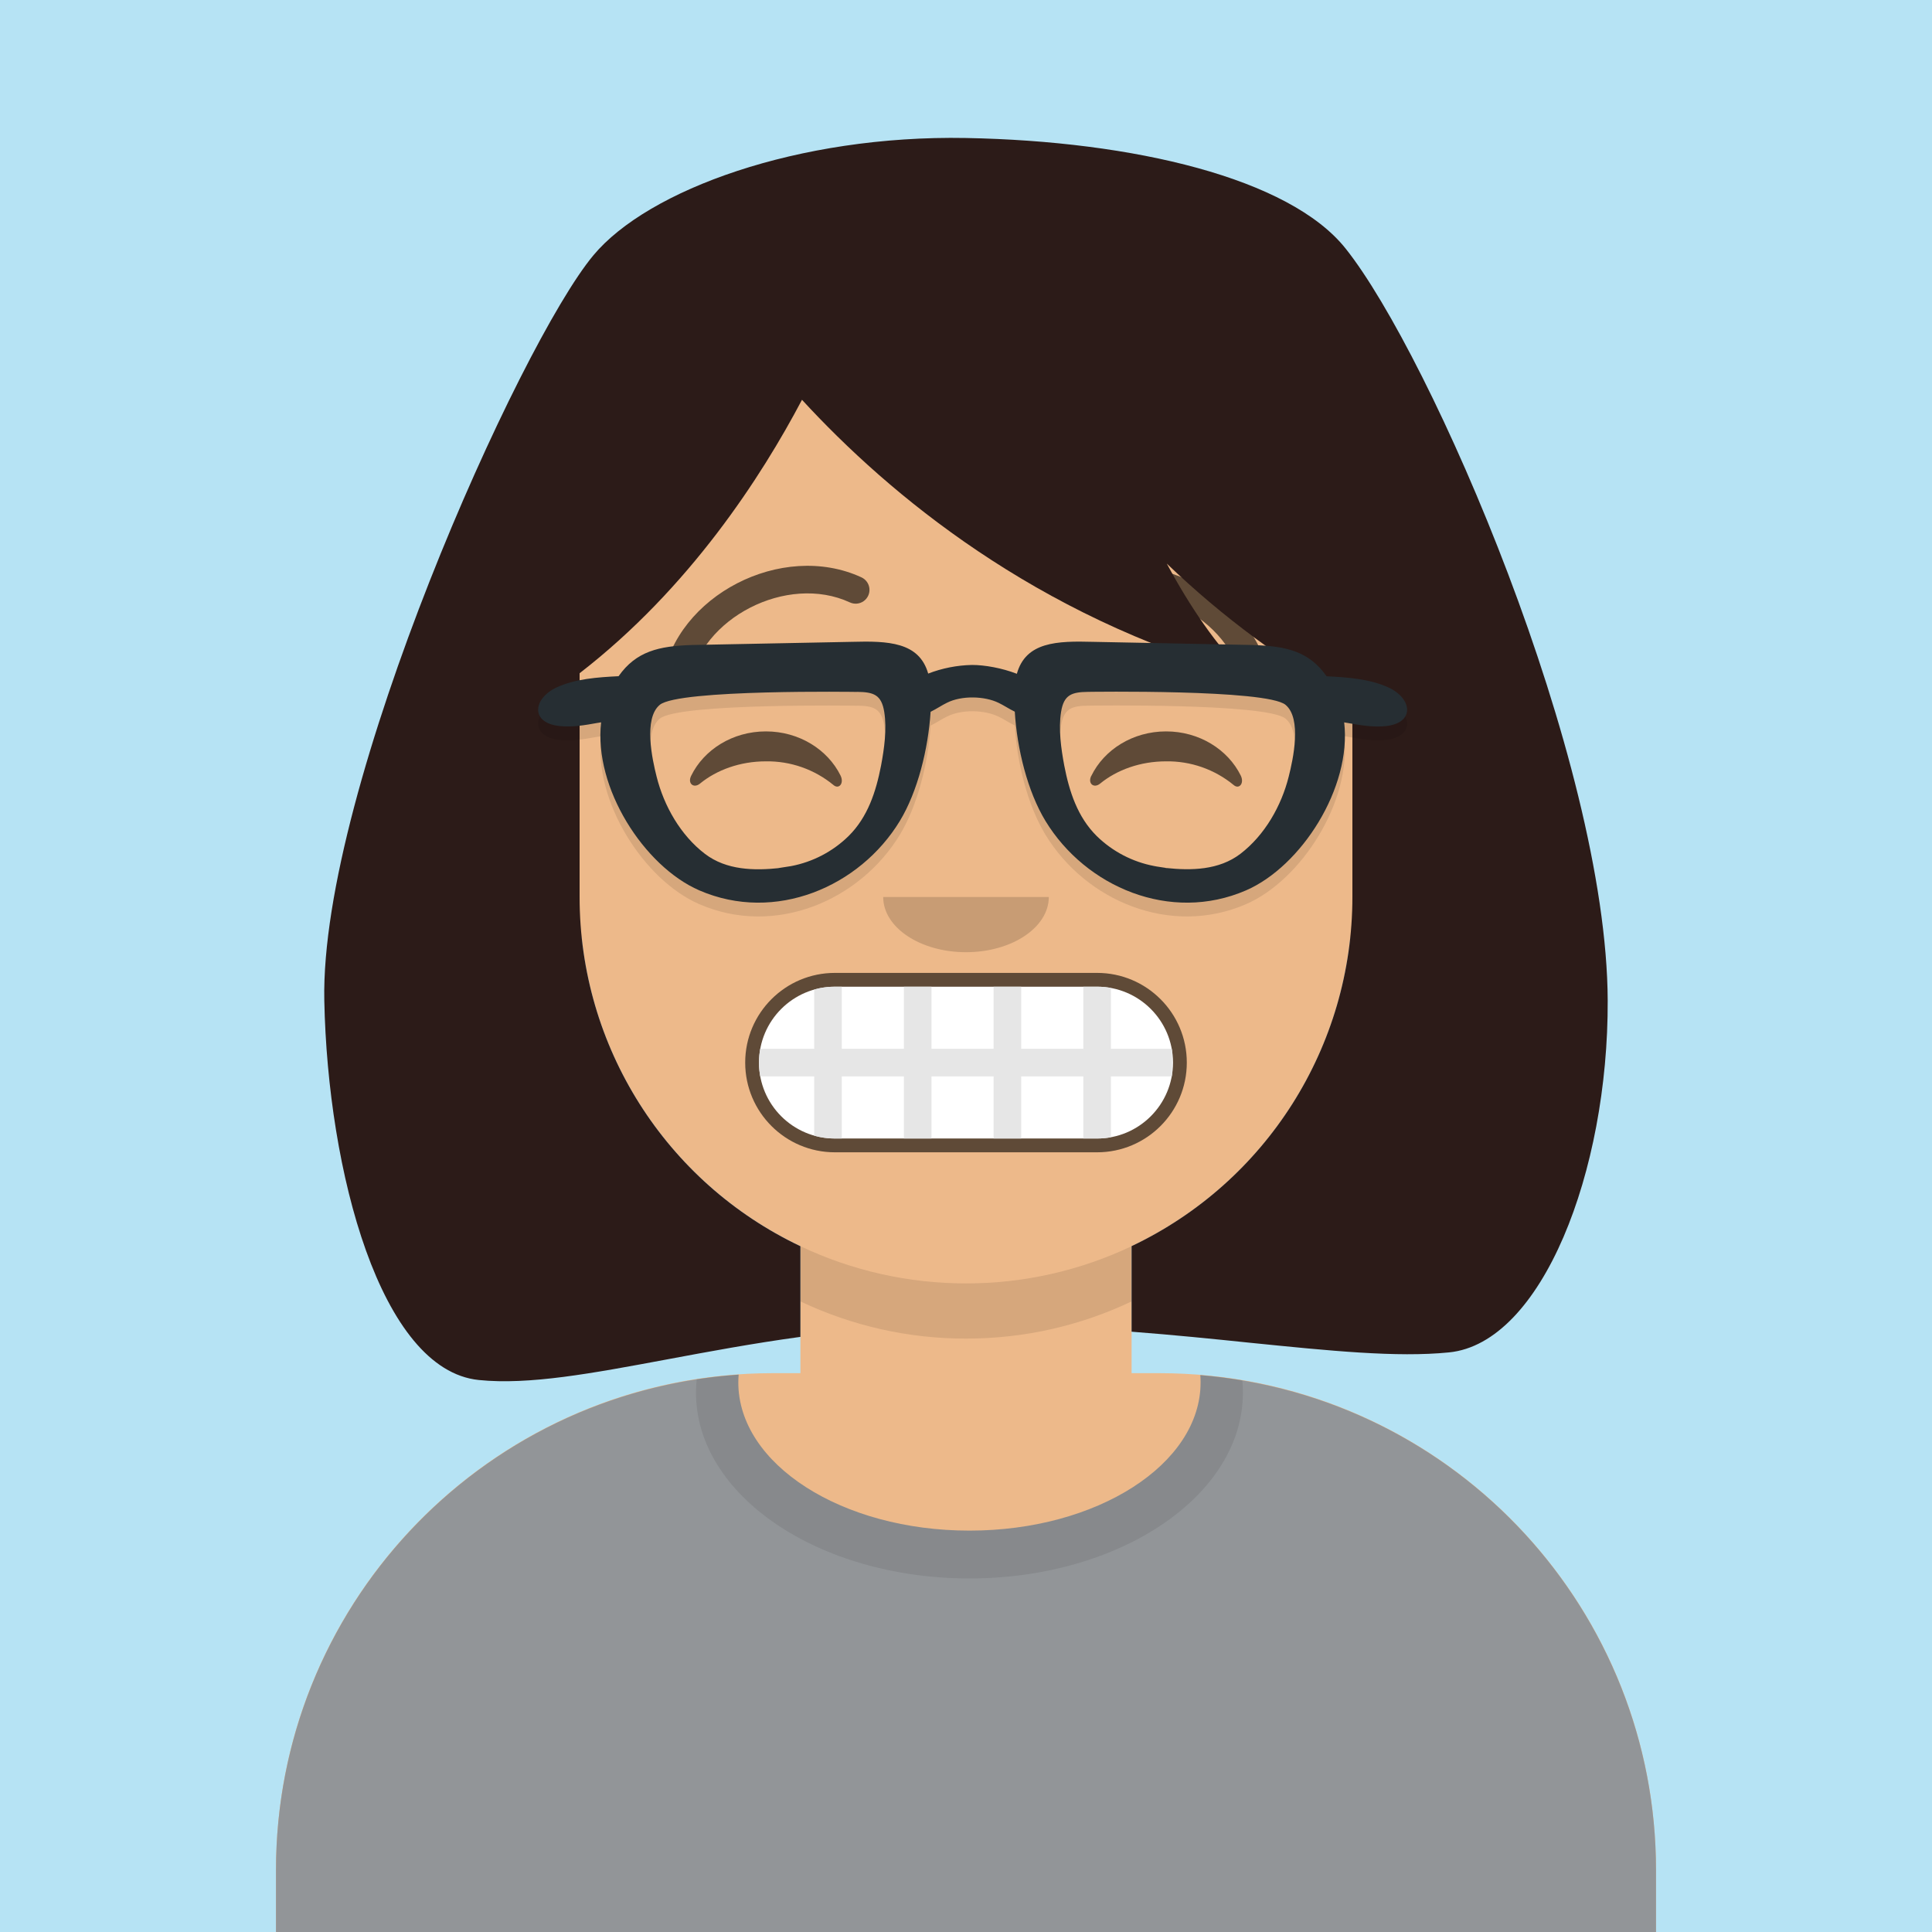
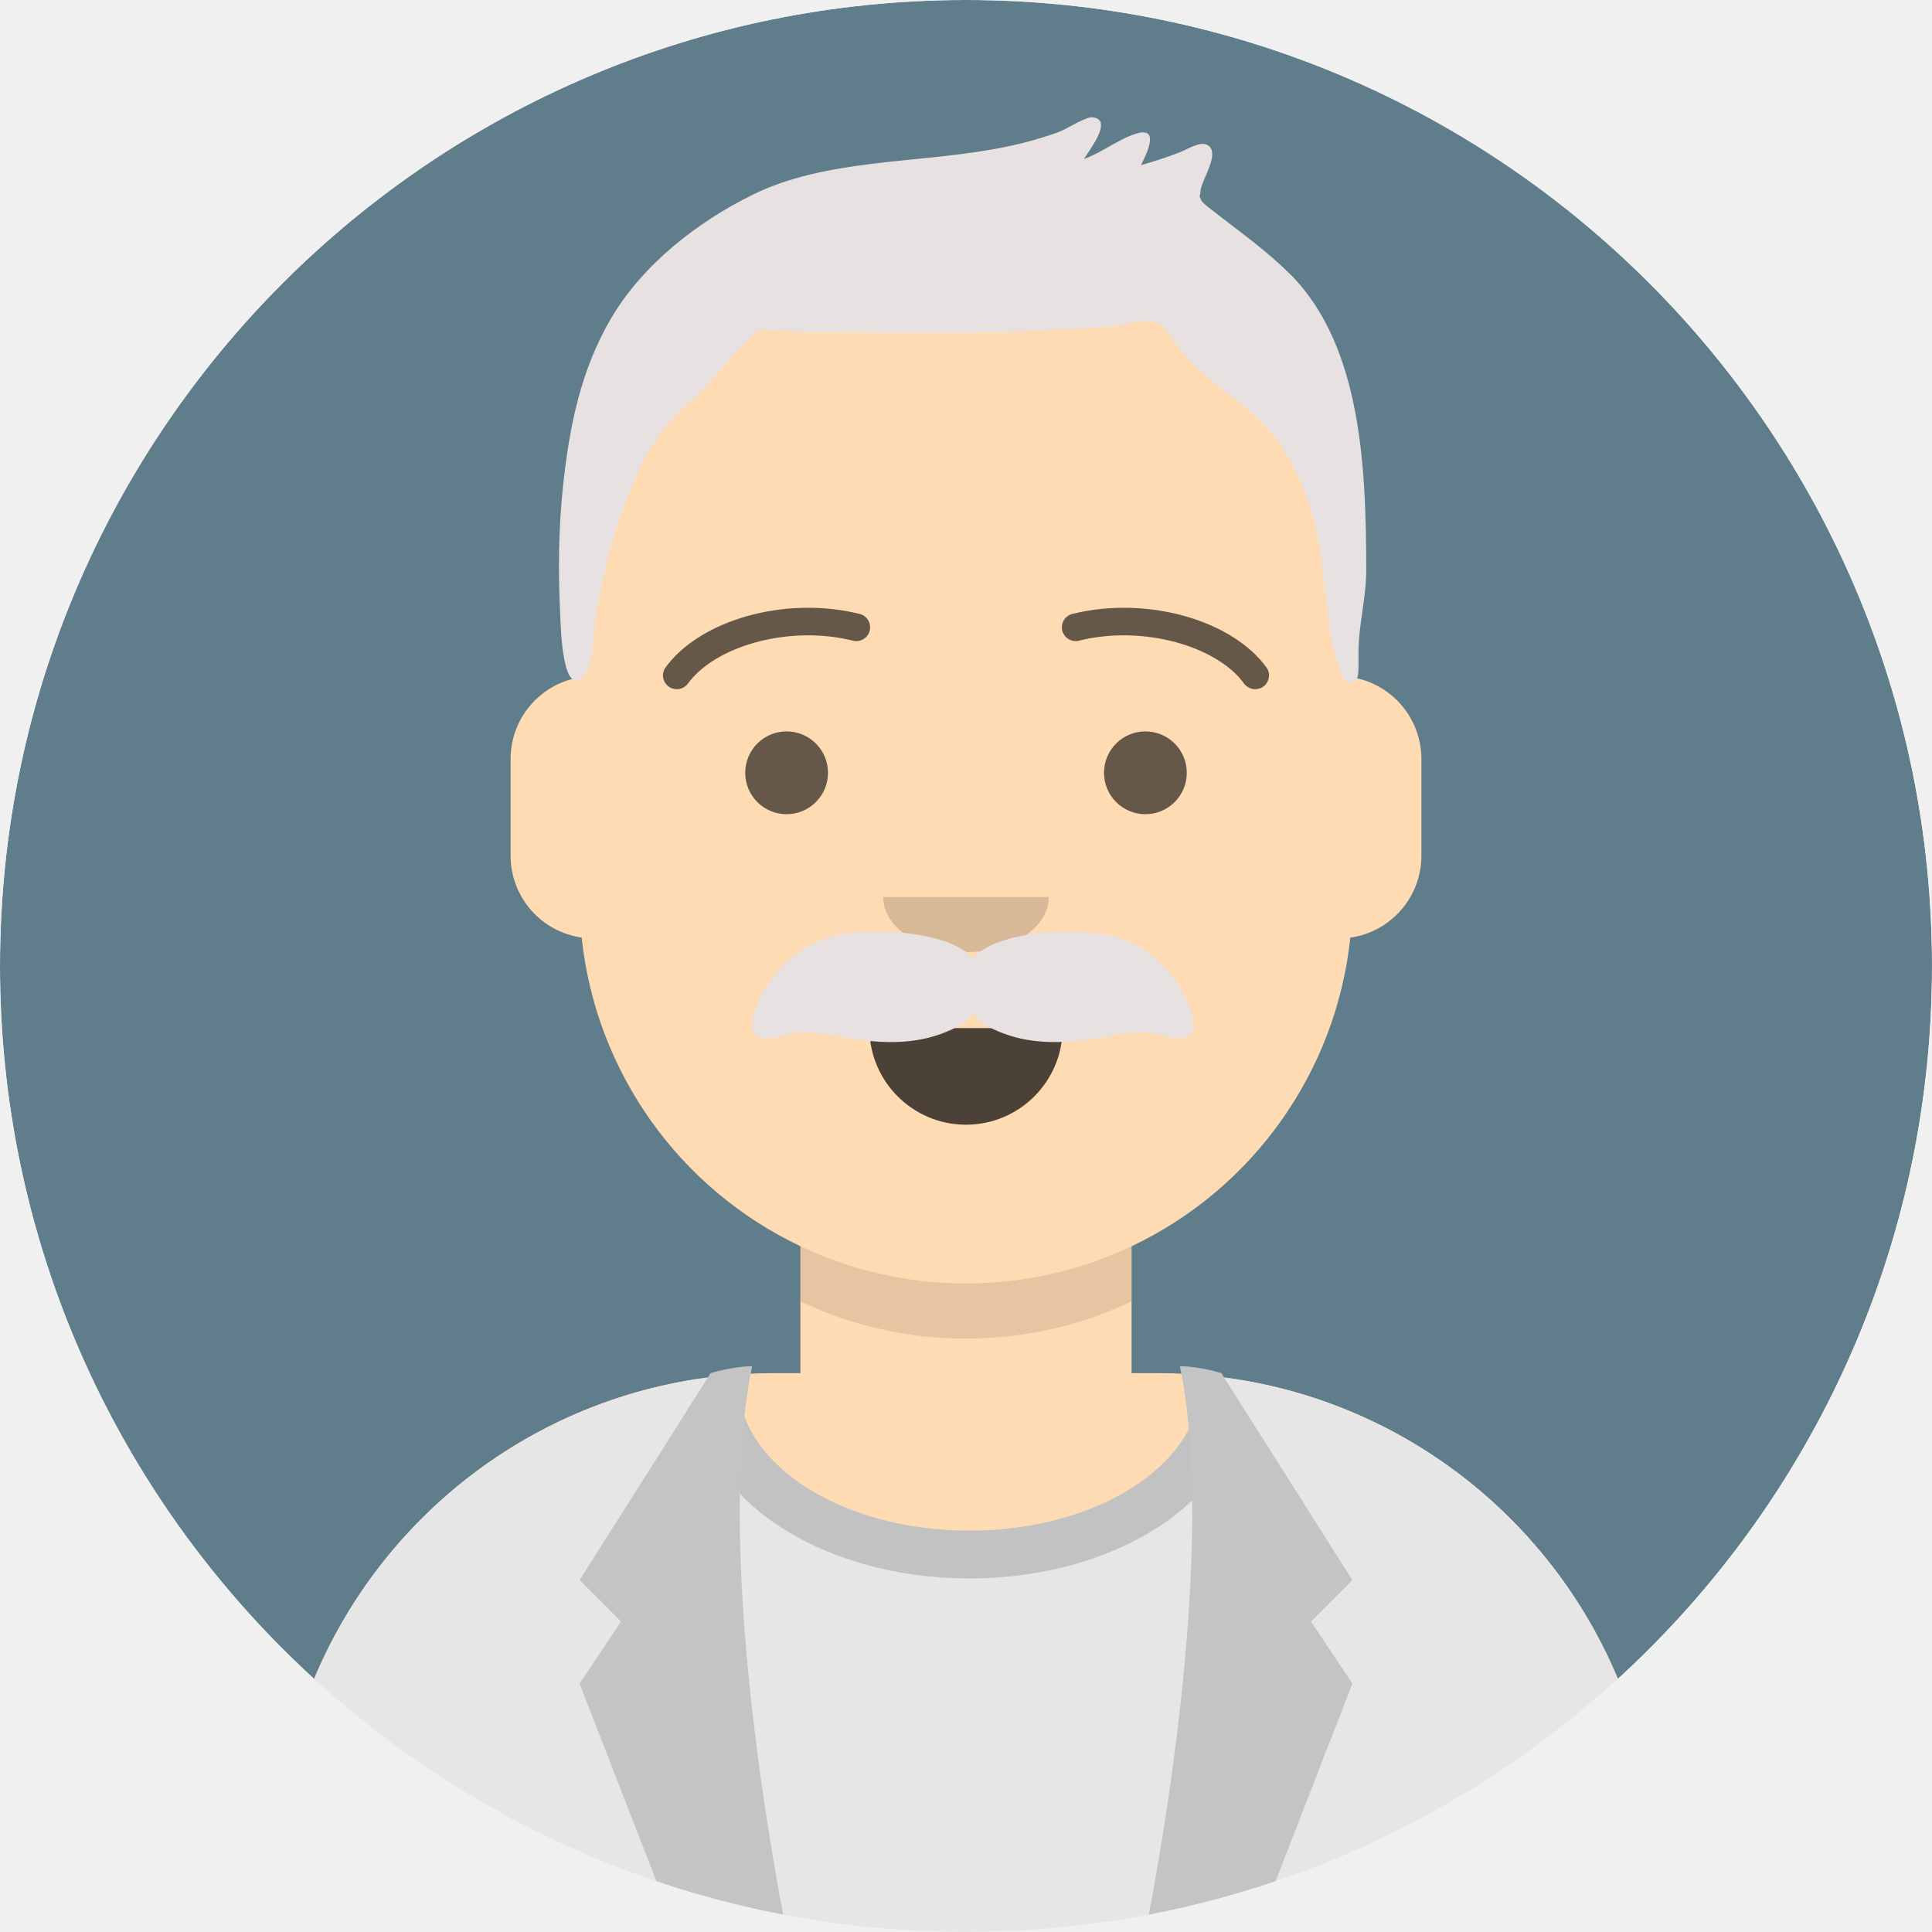
- <svg xmlns="http://www.w3.org/2000/svg" viewBox="0 0 280 280" fill="none" shape-rendering="auto">
-   <mask id="viewboxMask">
-     <rect width="280" height="280" rx="0" ry="0" x="0" y="0" fill="#fff" />
-   </mask>
-   <g mask="url(#viewboxMask)">
-     <rect fill="#b6e3f4" width="280" height="280" x="0" y="0" />
-     <g transform="translate(8)">
-       <path d="M132 36a56 56 0 0 0-56 56v6.17A12 12 0 0 0 66 110v14a12 12 0 0 0 10.3 11.88 56.04 56.04 0 0 0 31.7 44.73v18.4h-4a72 72 0 0 0-72 72v9h200v-9a72 72 0 0 0-72-72h-4v-18.39a56.04 56.04 0 0 0 31.7-44.73A12 12 0 0 0 198 124v-14a12 12 0 0 0-10-11.83V92a56 56 0 0 0-56-56Z" fill="#edb98a" />
-       <path d="M108 180.61v8a55.79 55.79 0 0 0 24 5.39c8.59 0 16.73-1.93 24-5.39v-8a55.79 55.79 0 0 1-24 5.39 55.79 55.79 0 0 1-24-5.39Z" fill="#000" fill-opacity=".1" />
-       <g transform="translate(0 170)">
-         <path d="M132.5 51.83c18.5 0 33.5-9.62 33.5-21.48 0-.36-.01-.7-.04-1.06A72 72 0 0 1 232 101.04V110H32v-8.95a72 72 0 0 1 67.05-71.83c-.03.37-.05.75-.05 1.13 0 11.86 15 21.48 33.5 21.48Z" fill="#929598" />
-         <path d="M132.5 58.76c21.89 0 39.63-12.05 39.63-26.91 0-.6-.02-1.2-.08-1.8-2-.33-4.03-.59-6.1-.76.04.35.05.7.05 1.06 0 11.86-15 21.48-33.5 21.48S99 42.2 99 30.35c0-.38.02-.76.05-1.13-2.06.14-4.08.36-6.08.67-.07.65-.1 1.3-.1 1.96 0 14.86 17.74 26.91 39.63 26.91Z" fill="#000" fill-opacity=".08" />
-       </g>
-       <g transform="translate(78 134)">
-         <rect x="22" y="7" width="64" height="26" rx="13" fill="#000" fill-opacity=".6" />
-         <rect x="24" y="9" width="60" height="22" rx="11" fill="#fff" />
-         <path d="M24.18 18H32V9.41A11 11 0 0 1 35 9h1v9h9V9h4v9h9V9h4v9h9V9h2c.68 0 1.35.06 2 .18V18h8.82l.05.28v3.44l-.05.28H75v8.82c-.65.12-1.32.18-2 .18h-2v-9h-9v9h-4v-9h-9v9h-4v-9h-9v9h-1a11 11 0 0 1-3-.41V22h-7.82a11.06 11.06 0 0 1 0-4Z" fill="#E6E6E6" />
-       </g>
-       <g transform="translate(104 122)">
-         <path fill-rule="evenodd" clip-rule="evenodd" d="M16 8c0 4.42 5.37 8 12 8s12-3.58 12-8" fill="#000" fill-opacity=".16" />
-       </g>
-       <g transform="translate(76 90)">
-         <path d="M16.16 22.45c1.85-3.8 6-6.45 10.84-6.45 4.81 0 8.96 2.63 10.82 6.4.55 1.13-.24 2.05-1.03 1.37a15.05 15.05 0 0 0-9.8-3.43c-3.73 0-7.12 1.24-9.55 3.23-.9.73-1.82-.01-1.28-1.12ZM74.16 22.45c1.85-3.8 6-6.45 10.84-6.45 4.81 0 8.96 2.63 10.82 6.4.55 1.13-.24 2.05-1.03 1.37a15.05 15.05 0 0 0-9.8-3.43c-3.74 0-7.13 1.24-9.56 3.23-.9.73-1.82-.01-1.28-1.12Z" fill-rule="evenodd" clip-rule="evenodd" fill="#000" fill-opacity=".6" />
-       </g>
-       <g transform="translate(76 82)">
-         <path d="M15.98 17.13C17.48 7.6 30.06 1.1 39.16 5.3a2 2 0 1 0 1.68-3.63c-11.5-5.3-26.9 2.66-28.82 14.84a2 2 0 0 0 3.96.63ZM96.02 17.13C94.52 7.6 81.94 1.1 72.84 5.3a2 2 0 1 1-1.68-3.63c11.5-5.3 26.9 2.66 28.82 14.84a2 2 0 0 1-3.96.63Z" fill="#000" fill-opacity=".6" />
-       </g>
-       <g transform="translate(-1)">
-         <path d="M40 145c-.62-30.84 28.32-95.2 39-108 7.92-9.5 29.7-17.45 54-17 24.3.45 46.86 5.81 55 16 12.32 15.43 37.87 74.08 38 109 .1 24.8-9.54 49.66-23 51-7.6.76-17.26-.23-28.86-1.4-5.3-.55-11.02-1.13-17.14-1.6V180.6A56 56 0 0 0 189 130v-28.44a130.34 130.34 0 0 1-26.9-19.88c3.35 6.24 7.19 11.9 11.51 16.2-30.57-8.59-51.71-26.16-64.38-39.94C103.39 69.02 92.96 85.23 77 97.57V130a56 56 0 0 0 32 50.61v13.14c-6.95.95-13.41 2.16-19.36 3.27-10.85 2.02-19.98 3.73-27.26 2.98-14.22-1.47-21.88-30.2-22.38-55Z" fill="#2c1b18" />
-       </g>
-       <g transform="translate(49 72)" />
-       <g transform="translate(62 42)">
-         <g fill-rule="evenodd" clip-rule="evenodd">
-           <path d="M111.71 53.49c4.67.16 8 .88 10.55 4.52 3.01.15 6.25.37 8.98 1.63 3.39 1.56 3.9 5.1-.36 5.59-1.86.2-3.72-.12-5.55-.45l-.19-.03-.33-.06c1.1 9.46-6.21 20.87-14.23 24.35C99.6 93.8 87.34 88.53 81.53 79c-2.62-4.3-4.14-10.51-4.46-15.86-.42-.2-.83-.44-1.23-.67-.38-.22-.76-.44-1.12-.61-2-.98-5.34-1.1-7.5 0-.35.17-.7.37-1.05.58-.42.25-.86.5-1.3.72C64.53 68.5 63.01 74.7 60.4 79c-5.8 9.53-18.07 14.8-29.05 10.04-8.02-3.48-15.33-14.89-14.23-24.35l-.33.06-.2.03c-1.83.33-3.7.66-5.55.45-4.27-.5-3.74-4.03-.36-5.6 2.72-1.25 5.96-1.47 8.97-1.62 2.55-3.63 5.88-4.36 10.55-4.52l23.29-.46c5.19-.14 9.72 0 11.03 4.6a18.7 18.7 0 0 1 6.35-1.25c1.86 0 4.35.45 6.5 1.28 1.3-4.64 5.83-4.77 11.03-4.63l23.3.46Zm-24.03 6.78c-2.37.03-3.5.42-3.9 2.9-.4 2.5 0 5.31.46 7.78.73 3.77 1.92 7.46 4.71 10.22a16.24 16.24 0 0 0 8.32 4.34c.11.03.54.1.96.16.63.1 1.23.18.71.13l-.1-.01h-.06a47.08 47.08 0 0 1 .16 0c3.73.4 7.72.32 10.82-2.04 3.53-2.7 5.95-6.95 7.01-11.2.63-2.48 1.93-8.42-.46-10.4-2.73-2.28-28.63-1.88-28.63-1.88Zm-33.43 0c2.37.03 3.5.42 3.9 2.9.4 2.5 0 5.32-.46 7.78-.73 3.77-1.92 7.46-4.71 10.22a16.23 16.23 0 0 1-8.32 4.35l-.96.15c-.64.1-1.26.19-.68.13-3.73.4-7.74.32-10.85-2.05-3.53-2.69-5.95-6.95-7.01-11.2-.63-2.48-1.93-8.42.46-10.4 2.73-2.28 28.63-1.87 28.63-1.87Zm-10.93 25.5Z" fill="#000" fill-opacity=".1" />
-           <path d="M111.71 51.49c4.67.16 8 .88 10.55 4.52 3.01.15 6.25.37 8.98 1.63 3.39 1.56 3.9 5.1-.36 5.59-1.86.2-3.72-.12-5.55-.45l-.19-.03-.33-.06c1.1 9.46-6.21 20.87-14.23 24.35C99.6 91.8 87.34 86.53 81.53 77c-2.62-4.3-4.14-10.51-4.46-15.86-.42-.2-.83-.44-1.23-.67-.38-.22-.76-.44-1.12-.61-2-.98-5.34-1.1-7.5 0-.35.17-.7.37-1.05.58-.42.25-.86.5-1.3.72C64.53 66.5 63.01 72.7 60.4 77c-5.8 9.53-18.07 14.8-29.05 10.04-8.02-3.48-15.33-14.89-14.23-24.35-.11 0-.22.03-.33.05l-.2.03c-1.83.33-3.7.66-5.55.45-4.27-.5-3.74-4.03-.36-5.6 2.72-1.25 5.96-1.47 8.97-1.62 2.55-3.63 5.88-4.36 10.55-4.52l23.29-.46c5.19-.14 9.72 0 11.03 4.6a18.7 18.7 0 0 1 6.35-1.25c1.86 0 4.35.45 6.5 1.28 1.3-4.64 5.83-4.77 11.03-4.63l23.3.46Zm-24.03 6.78c-2.37.03-3.5.42-3.9 2.9-.4 2.5 0 5.31.46 7.78.73 3.77 1.92 7.46 4.71 10.22a16.24 16.24 0 0 0 8.32 4.34c.11.03.54.1.96.16.63.1 1.23.18.71.13l-.1-.01h-.06a47.08 47.08 0 0 1 .16 0c3.73.4 7.72.32 10.82-2.04 3.53-2.7 5.95-6.95 7.01-11.2.63-2.48 1.93-8.42-.46-10.4-2.73-2.28-28.63-1.88-28.63-1.88Zm-33.43 0c2.37.03 3.5.42 3.9 2.9.4 2.5 0 5.32-.46 7.78-.73 3.77-1.92 7.46-4.71 10.22a16.23 16.23 0 0 1-8.32 4.35l-.96.15c-.64.1-1.26.19-.68.13-3.73.4-7.74.32-10.85-2.05-3.53-2.69-5.95-6.95-7.01-11.2-.63-2.48-1.93-8.42.46-10.4 2.73-2.28 28.63-1.87 28.63-1.87Zm-10.93 25.5Z" fill="#262e33" />
+ <svg xmlns="http://www.w3.org/2000/svg" viewBox="0 0 512 512" width="512" height="512">
+   <defs>
+     <clipPath id="fc">
+       <circle cx="256" cy="256" r="256" />
+     </clipPath>
+   </defs>
+   <g clip-path="url(#fc)">
+     <svg viewBox="0 0 280 280" width="512" height="512" preserveAspectRatio="xMidYMid meet">
+       <mask id="viewboxMask">
+         <rect width="280" height="280" rx="0" ry="0" x="0" y="0" fill="#fff" />
+       </mask>
+       <g mask="url(#viewboxMask)">
+         <rect fill="#607D8B" width="280" height="280" x="0" y="0" />
+         <g transform="translate(8)">
+           <path d="M132 36a56 56 0 0 0-56 56v6.17A12 12 0 0 0 66 110v14a12 12 0 0 0 10.3 11.88 56.04 56.04 0 0 0 31.7 44.73v18.4h-4a72 72 0 0 0-72 72v9h200v-9a72 72 0 0 0-72-72h-4v-18.39a56.04 56.04 0 0 0 31.7-44.73A12 12 0 0 0 198 124v-14a12 12 0 0 0-10-11.83V92a56 56 0 0 0-56-56Z" fill="#ffdbb4" />
+           <path d="M108 180.61v8a55.79 55.79 0 0 0 24 5.39c8.59 0 16.73-1.93 24-5.39v-8a55.79 55.79 0 0 1-24 5.39 55.79 55.79 0 0 1-24-5.39Z" fill="#000" fill-opacity=".1" />
+           <g transform="translate(0 170)">
+             <path d="M132.5 51.83c18.5 0 33.5-9.62 33.5-21.48 0-.36-.01-.7-.04-1.06A72 72 0 0 1 232 101.04V110H32v-8.95a72 72 0 0 1 67.05-71.83c-.03.37-.05.75-.05 1.13 0 11.86 15 21.48 33.5 21.48Z" fill="#E6E6E6" />
+             <path d="M132.5 58.76c21.89 0 39.63-12.05 39.63-26.91 0-.6-.02-1.2-.08-1.8-2-.33-4.03-.59-6.1-.76.04.35.05.7.05 1.06 0 11.86-15 21.48-33.5 21.48S99 42.2 99 30.35c0-.38.02-.76.05-1.13-2.06.14-4.08.36-6.08.67-.07.65-.1 1.3-.1 1.96 0 14.86 17.74 26.91 39.63 26.91Z" fill="#000" fill-opacity=".16" />
+             <path d="M100.78 29.12 101 28c-2.96.05-6 1-6 1l-.42.66A72.01 72.01 0 0 0 32 101.06V110h74s-10.7-51.56-5.24-80.8l.02-.08ZM158 110s11-53 5-82c2.96.05 6 1 6 1l.42.66a72.01 72.01 0 0 1 62.58 71.4V110h-74Z" fill="#e6e6e6" />
+             <path d="M101 28c-6 29 5 82 5 82H90L76 74l6-9-6-6 19-30s3.04-.95 6-1ZM163 28c6 29-5 82-5 82h16l14-36-6-9 6-6-19-30s-3.04-.95-6-1Z" fill-rule="evenodd" clip-rule="evenodd" fill="#000" fill-opacity=".15" />
+             <path d="m183.42 85.77.87-2.24 6.27-4.7a4 4 0 0 1 4.85.05l6.6 5.12-18.59 1.77Z" fill="#E6E6E6" />
+           </g>
+           <g transform="translate(78 134)">
+             <path fill-rule="evenodd" clip-rule="evenodd" d="M40 15a14 14 0 1 0 28 0" fill="#000" fill-opacity=".7" />
+           </g>
+           <g transform="translate(104 122)">
+             <path fill-rule="evenodd" clip-rule="evenodd" d="M16 8c0 4.42 5.37 8 12 8s12-3.58 12-8" fill="#000" fill-opacity=".16" />
+           </g>
+           <g transform="translate(76 90)">
+             <path d="M36 22a6 6 0 1 1-12 0 6 6 0 0 1 12 0ZM88 22a6 6 0 1 1-12 0 6 6 0 0 1 12 0Z" fill="#000" fill-opacity=".6" />
+           </g>
+           <g transform="translate(76 82)">
+             <path d="M15.63 17.16c3.92-5.51 14.65-8.6 23.9-6.33a2 2 0 1 0 .95-3.88c-10.74-2.64-23.17.94-28.11 7.9a2 2 0 0 0 3.26 2.3ZM96.37 17.16c-3.91-5.51-14.65-8.6-23.9-6.33a2 2 0 1 1-.95-3.88c10.74-2.64 23.17.94 28.11 7.9a2 2 0 0 1-3.26 2.3Z" fill="#000" fill-opacity=".6" />
+           </g>
+           <g transform="translate(-1)">
+             <path fill-rule="evenodd" clip-rule="evenodd" d="M180.15 39.92c-2.76-2.82-5.96-5.21-9.08-7.61-.69-.53-1.39-1.05-2.06-1.6-.15-.12-1.72-1.24-1.9-1.66-.45-.99-.19-.22-.12-1.4.08-1.5 3.13-5.73.85-6.7-1-.43-2.8.7-3.75 1.08a59.56 59.56 0 0 1-5.73 1.9c.93-1.85 2.7-5.57-.63-4.58-2.6.78-5.03 2.77-7.64 3.7.86-1.4 4.32-5.8 1.2-6.05-.98-.07-3.8 1.75-4.86 2.14a55.81 55.81 0 0 1-9.63 2.51c-11.2 2.02-24.3 1.45-34.65 6.54-8 3.93-15.88 10.03-20.5 17.8-4.44 7.48-6.1 15.67-7.03 24.25-.69 6.3-.74 12.8-.42 19.12.1 2.07.34 11.61 3.34 8.72 1.5-1.44 1.49-7.25 1.87-9.22.75-3.91 1.47-7.85 2.72-11.64 2.2-6.68 4.81-13.8 10.3-18.4 3.53-2.94 6.01-6.93 9.39-9.9 1.51-1.35.36-1.2 2.8-1.03 1.63.12 3.28.16 4.92.2 3.8.1 7.6.08 11.4.1 7.64 0 15.25.12 22.89-.28 3.4-.18 6.8-.28 10.18-.6 1.9-.17 5.25-1.38 6.8-.45 1.43.84 2.91 3.61 3.94 4.75 2.41 2.67 5.3 4.72 8.12 6.92 5.9 4.57 8.87 10.33 10.66 17.48 1.79 7.13 1.29 13.75 3.5 20.76.38 1.24 1.4 3.36 2.67 1.46.24-.36.18-2.3.18-3.42 0-4.52 1.14-7.91 1.13-12.46-.06-13.83-.5-31.87-10.85-42.44Z" fill="#e8e1e1" />
+           </g>
+           <g transform="translate(49 72)">
+             <path d="M84 66.94c-2.5-3.34-12.27-4.75-19.28-3.48-9.65 1.76-13.74 12.3-12.5 14.22.77 1.2 2.48.8 4.26.38.8-.2 1.64-.38 2.4-.43 1.48-.09 3.34.22 5.44.57 4.98.82 11.37 1.88 17.63-1.51A6.04 6.04 0 0 0 84 74.84a6.04 6.04 0 0 0 2.05 1.85c6.25 3.39 12.64 2.33 17.62 1.5 2.1-.34 3.96-.65 5.45-.56.76.05 1.59.24 2.4.43 1.78.41 3.49.81 4.26-.38 1.24-1.91-2.85-12.46-12.5-14.22-7.02-1.27-16.78.14-19.28 3.48Z" fill="#e8e1e1" />
+           </g>
+           <g transform="translate(62 42)" />
        </g>
      </g>
-     </g>
+     </svg>
  </g>
</svg>
